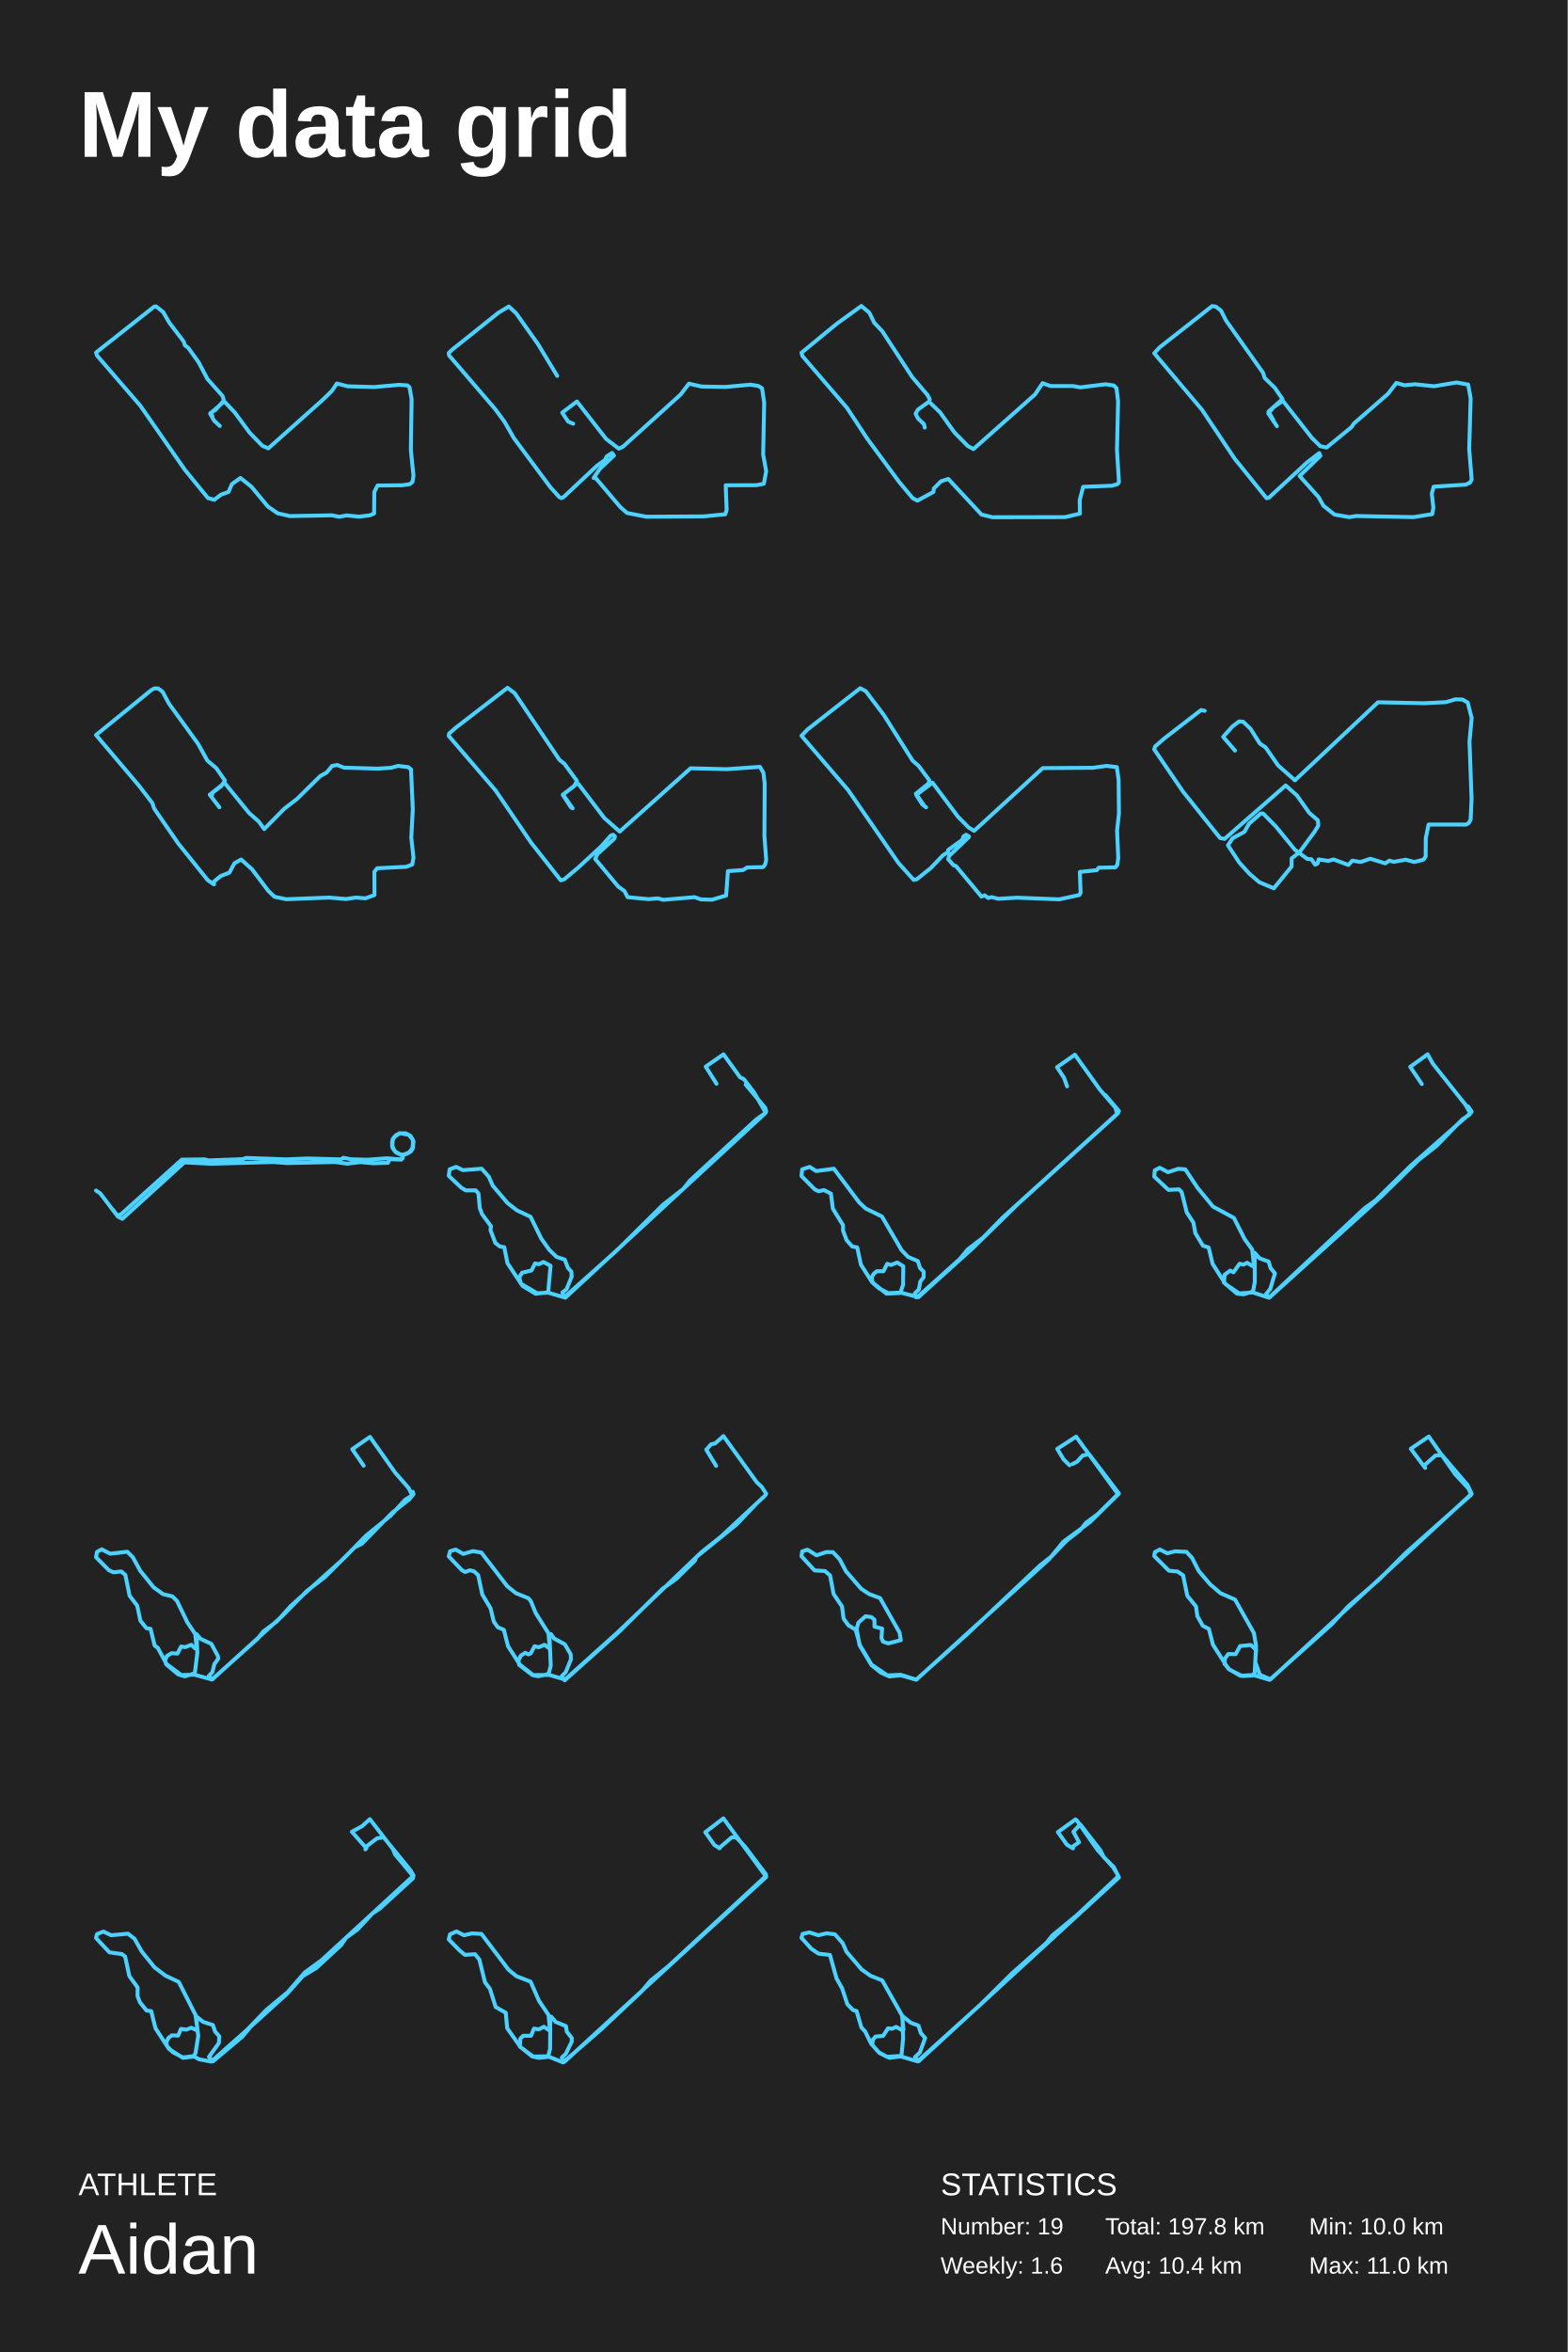
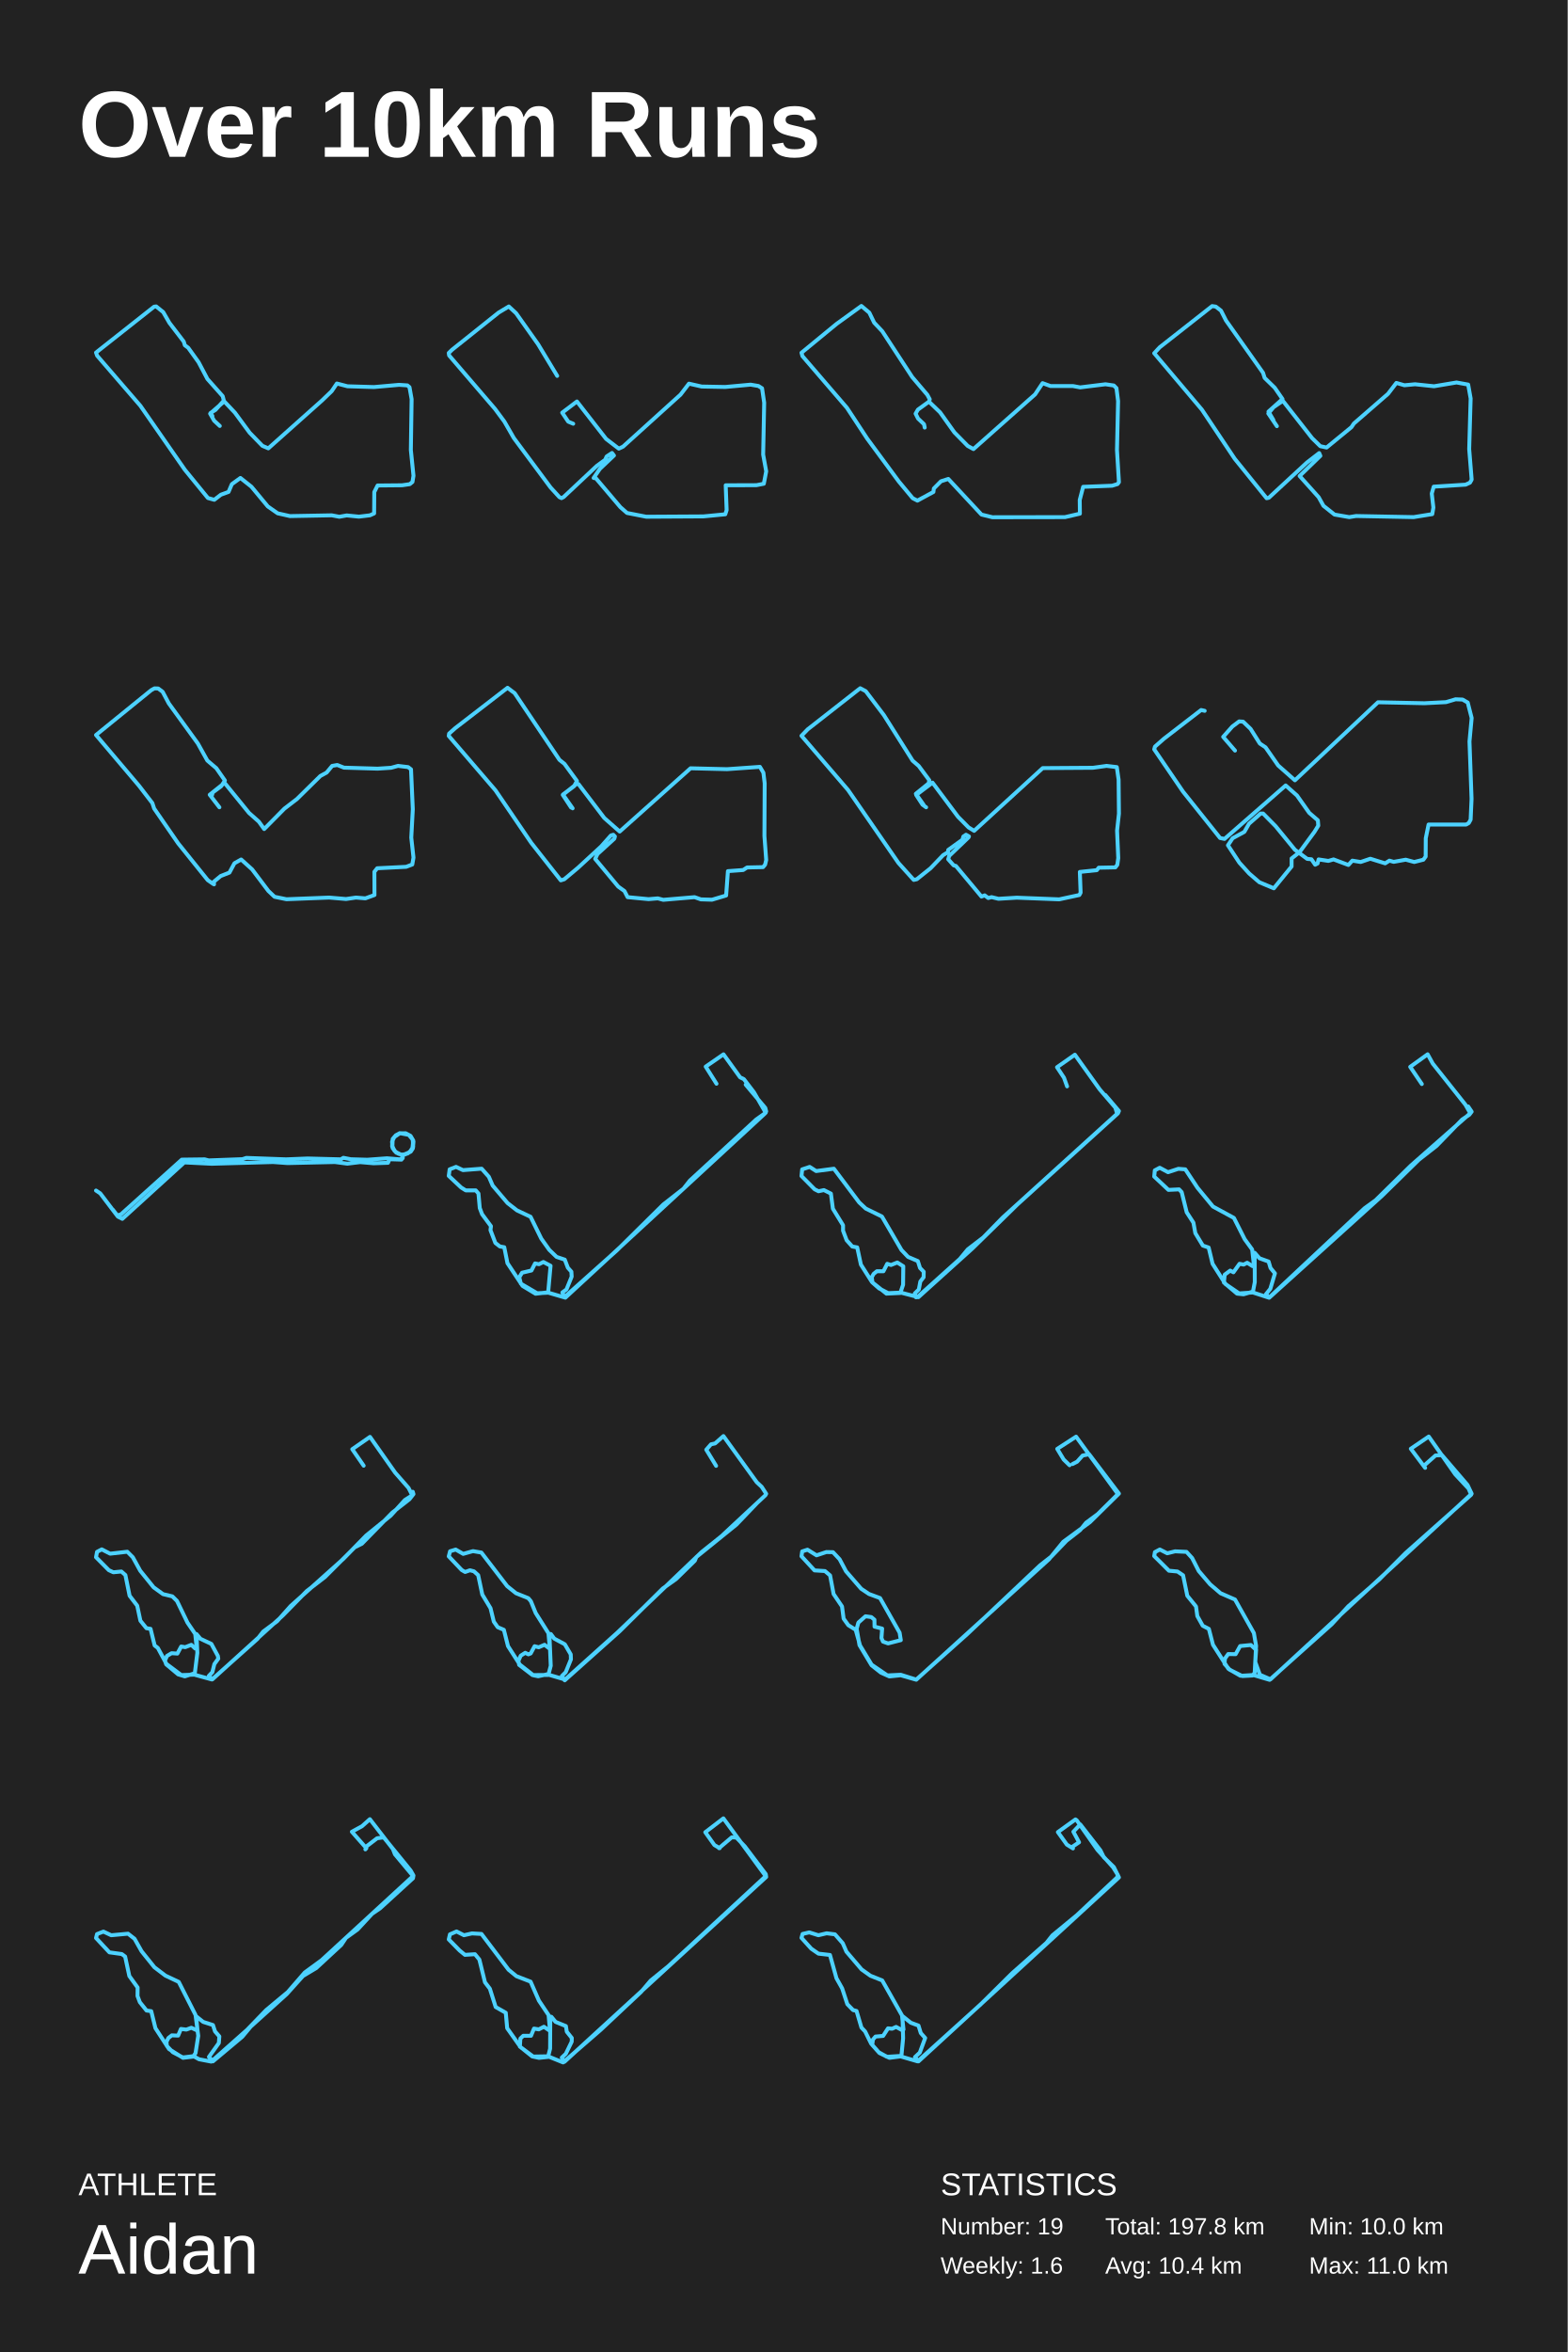
<svg xmlns="http://www.w3.org/2000/svg" baseProfile="full" height="300mm" version="1.1" viewBox="0,0,200,300" width="200mm">
  <defs />
  <rect fill="#222222" height="300" width="200" x="0" y="0" />
-   <text fill="#FFFFFF" style="font-size:12px; font-family:Arial; font-weight:bold;" x="10" y="20">My data grid</text>
+   <text fill="#FFFFFF" style="font-size:12px; font-family:Arial; font-weight:bold;" x="10" y="20">Over 10km Runs</text>
  <text fill="#FFFFFF" style="font-size:4px; font-family:Arial" x="10" y="280">ATHLETE</text>
  <text fill="#FFFFFF" style="font-size:9px; font-family:Arial" x="10" y="290">Aidan</text>
  <text fill="#FFFFFF" style="font-size:4px; font-family:Arial" x="120" y="280">STATISTICS</text>
  <text fill="#FFFFFF" style="font-size:3px; font-family:Arial" x="120" y="285">Number: 19</text>
  <text fill="#FFFFFF" style="font-size:3px; font-family:Arial" x="120" y="290">Weekly: 1.6</text>
  <text fill="#FFFFFF" style="font-size:3px; font-family:Arial" x="141" y="285">Total: 197.8 km</text>
  <text fill="#FFFFFF" style="font-size:3px; font-family:Arial" x="141" y="290">Avg: 10.4 km</text>
  <text fill="#FFFFFF" style="font-size:3px; font-family:Arial" x="167" y="285">Min: 10.0 km</text>
  <text fill="#FFFFFF" style="font-size:3px; font-family:Arial" x="167" y="290">Max: 11.0 km</text>
  <polyline fill="none" points="28.041,54.332 27.316,53.653 26.807,52.763 28.604,51.193 29.967,52.635 31.851,55.195 33.474,56.863 34.232,57.189 41.083,51.08 42.317,49.892 42.977,48.916 44.33,49.27 47.717,49.369 50.91,49.086 51.971,49.157 52.241,49.383 52.512,50.91 52.414,57.401 52.75,60.681 52.62,61.473 52.274,61.756 51.3,61.897 48.172,61.925 47.75,62.76 47.728,65.489 47.198,65.729 45.791,65.899 44.232,65.743 43.291,65.913 42.317,65.729 36.992,65.828 35.422,65.474 34.167,64.598 32.078,62.081 30.671,60.964 29.578,61.756 29.156,62.745 28.182,63.099 27.337,63.749 26.526,63.523 23.582,59.918 17.91,51.759 12.391,45.367 12.25,44.971 19.664,39.116 19.924,39.087 20.822,39.809 21.612,41.18 23.441,43.571 23.582,44.037 24.015,44.362 25.335,46.201 26.461,48.336 28.409,50.528 28.56,51.094 27.489,52.282 26.872,52.664 27.099,53.074" stroke="#4dd2ff" stroke-linecap="round" stroke-linejoin="round" stroke-width="0.5" />
  <polyline fill="none" points="73.128,54.047 72.49,53.779 71.723,52.635 73.603,51.209 77.322,55.982 78.943,57.225 79.483,56.97 86.822,50.333 87.893,48.935 89.514,49.302 92.529,49.359 95.761,49.062 96.756,49.232 97.22,49.528 97.491,51.364 97.361,57.987 97.75,60.119 97.447,61.701 96.507,61.885 92.583,61.899 92.702,65.062 92.529,65.598 89.741,65.867 82.445,65.909 79.991,65.429 79.138,64.68 76.025,61.009 75.733,60.967 76.522,59.809 78.327,58.1 78.078,57.775 77.387,58.227 77.214,58.637 76.133,59.428 71.907,63.395 71.636,63.537 71.366,63.41 70.242,62.181 65.551,55.869 64.351,53.779 63.162,52.169 57.293,45.334 57.25,45.023 57.672,44.613 63.616,39.868 64.913,39.091 65.843,39.953 68.653,43.921 71.085,47.946" stroke="#4dd2ff" stroke-linecap="round" stroke-linejoin="round" stroke-width="0.5" />
  <polyline fill="none" points="117.972,54.539 117.885,54.113 117.124,53.389 116.808,52.764 117.102,52.252 118.515,51.23 119.929,52.593 121.755,55.15 123.462,56.883 124.191,57.281 132.051,50.306 133.008,48.871 134.019,49.241 136.89,49.241 137.803,49.411 141.032,49.013 142.098,49.17 142.435,49.511 142.641,51.159 142.5,57.409 142.75,61.5 142.576,61.741 141.88,61.954 138.184,62.096 137.749,63.772 137.77,65.519 135.868,65.96 126.604,65.974 125.213,65.633 120.983,61.088 120.048,61.386 119.135,62.309 119.081,62.75 117.037,63.858 116.439,63.545 114.677,61.429 110.644,55.96 108.056,52.025 102.37,45.419 102.25,44.993 106.729,41.313 109.893,39.026 110.904,39.879 111.524,41.157 112.557,42.251 116.373,48.09 118.309,50.363 118.613,50.931 118.537,51.187" stroke="#4dd2ff" stroke-linecap="round" stroke-linejoin="round" stroke-width="0.5" />
  <polyline fill="none" points="162.903,54.359 161.807,52.742 162.48,51.934 163.663,51.125 167.397,55.891 168.439,56.912 169.242,57.082 172.412,54.486 172.727,54.018 177.08,50.232 178.143,48.842 179.175,49.14 180.521,49.012 182.952,49.267 185.818,48.785 187.305,49.054 187.62,50.827 187.435,57.28 187.75,61.18 187.533,61.563 186.979,61.818 182.909,62.074 182.659,62.953 182.865,64.74 182.724,65.576 180.347,65.959 172.998,65.818 172.13,65.959 170.252,65.633 168.841,64.513 168.233,63.421 165.801,60.712 168.45,58.145 168.298,57.791 166.735,58.996 161.872,63.492 161.589,63.549 157.519,58.514 153.34,52.26 147.25,45.055 147.945,44.303 154.642,39.041 155.109,39.112 155.771,39.622 156.412,40.885 161.134,47.551 161.34,48.204 162.621,49.452 163.619,50.898 161.828,52.501 162.458,53.579" stroke="#4dd2ff" stroke-linecap="round" stroke-linejoin="round" stroke-width="0.5" />
  <polyline fill="none" points="27.99,102.972 26.755,101.371 28.652,99.856 31.774,103.694 33.02,104.799 33.703,105.748 36.283,103.142 37.888,101.91 40.869,98.978 41.671,98.539 42.376,97.689 43.026,97.575 43.882,97.915 48.175,98.043 49.899,97.93 50.777,97.689 52.067,97.845 52.436,98.128 52.663,103.227 52.468,106.838 52.75,109.388 52.598,110.266 51.818,110.563 48.121,110.747 47.763,111.2 47.774,114.16 46.614,114.585 45.411,114.486 44.143,114.67 41.996,114.486 36.543,114.698 35.026,114.387 34.234,113.636 32.164,110.889 30.766,109.628 29.909,110.11 29.27,111.3 28.153,111.739 27.286,112.461 27.307,112.801 27.177,112.73 26.505,112.263 22.733,107.575 19.665,103.128 19.437,102.434 17.724,100.21 12.25,93.751 19.296,88.028 19.708,87.802 20.185,87.816 20.749,88.241 21.54,89.728 25.237,94.828 26.451,97.009 27.6,97.986 28.695,99.558 28.218,100.281 27.145,101.074 27.026,101.47" stroke="#4dd2ff" stroke-linecap="round" stroke-linejoin="round" stroke-width="0.5" />
  <polyline fill="none" points="72.859,103.002 71.796,101.386 73.554,99.996 73.804,100.01 77.093,104.336 79.058,106.066 88.1,97.996 92.757,98.109 96.947,97.812 97.392,98.563 97.555,99.911 97.522,106.633 97.75,109.696 97.609,110.292 97.348,110.604 95.308,110.646 94.808,110.973 92.865,111.114 92.637,114.22 90.835,114.759 89.413,114.716 88.61,114.433 84.615,114.773 83.921,114.589 82.738,114.688 80.067,114.433 79.666,113.653 78.873,113.086 75.931,109.555 76.225,108.931 78.374,106.973 78.45,106.69 78.244,106.477 77.94,106.562 76.691,107.966 73.75,110.675 71.991,112.15 71.546,112.291 67.779,107.512 63.209,100.804 57.25,93.869 57.293,93.571 58.075,92.876 64.751,87.727 65.663,88.422 71.372,96.918 72.013,97.429 73.608,99.613 73.239,100.279 71.817,101.343 73.055,103.102" stroke="#4dd2ff" stroke-linecap="round" stroke-linejoin="round" stroke-width="0.5" />
  <polyline fill="none" points="118.153,102.972 117.687,102.632 116.885,101.4 118.966,99.827 122.229,104.19 123.562,105.535 124.278,105.974 133.026,97.972 139.444,97.93 141.178,97.689 142.479,97.845 142.707,99.445 142.75,103.779 142.512,105.946 142.663,109.444 142.544,110.308 142.295,110.634 140.17,110.676 139.931,110.988 137.763,111.215 137.861,113.863 137.698,114.16 135.129,114.713 129.72,114.5 127.378,114.642 126.5,114.429 126.077,114.543 125.622,114.203 125.21,114.358 121.947,110.45 121.665,110.379 120.971,109.6 121.091,109.175 123.562,106.81 123.617,106.683 123.237,106.47 122.901,106.697 122.782,107.107 120.971,108.41 120.939,108.694 120.321,109.076 118.717,110.747 116.961,112.149 116.57,112.234 114.619,110.067 108.191,100.762 102.25,93.85 103.041,93.029 109.741,87.787 110.445,88.156 112.754,91.201 116.429,97.023 117.21,97.703 118.565,99.53 118.467,99.927 116.841,101.244 117.828,102.646" stroke="#4dd2ff" stroke-linecap="round" stroke-linejoin="round" stroke-width="0.5" />
  <polyline fill="none" points="157.557,95.738 156.047,93.989 157.213,92.674 158.087,92.016 158.591,92.051 159.544,92.968 160.724,94.838 161.452,95.322 163.068,97.642 165.201,99.528 175.8,89.575 181.722,89.697 184.478,89.558 185.697,89.195 186.584,89.229 187.247,89.61 187.75,91.583 187.472,94.578 187.737,101.9 187.618,104.548 187.379,104.981 187.048,105.171 182.252,105.171 181.894,106.919 181.881,109.256 181.59,109.654 180.424,109.948 179.337,109.654 177.801,109.93 177.257,109.775 176.714,110.121 174.82,109.532 173.588,109.948 172.528,109.775 172.024,110.329 170.13,109.619 169.467,109.809 168.222,109.619 168.09,110.138 167.785,110.294 167.308,109.602 166.765,109.55 165.201,108.39 162.737,105.379 161.147,103.769 160.829,103.769 159.346,105.067 158.75,106.106 157.252,106.919 156.656,107.819 158.114,110.034 159.372,111.419 160.657,112.527 162.512,113.305 164.777,110.519 164.777,109.498 165.784,108.702 167.692,106.106 168.182,105.309 168.129,104.634 167.03,103.682 165.466,101.467 164.022,100.186 156.219,107.006 155.649,106.884 150.92,100.965 147.25,95.582 147.343,95.236 148.482,94.232 153.238,90.562 153.689,90.666" stroke="#4dd2ff" stroke-linecap="round" stroke-linejoin="round" stroke-width="0.5" />
  <polyline fill="none" points="12.25,151.855 12.786,152.211 15.042,155.184 15.606,155.466 23.513,148.268 27.01,148.44 34.841,148.219 36.683,148.354 42.728,148.219 44.308,148.428 45.944,148.231 47.655,148.379 49.497,148.317 49.685,147.863 51.218,147.912 51.406,147.322 52.271,146.954 52.712,146.266 52.656,145.357 52.148,144.755 50.992,144.534 50.325,144.988 50.014,145.627 50.089,146.45 50.55,147.028 51.265,147.31 52.017,147.126 52.6,146.598 52.722,145.468 52.374,144.878 51.753,144.546 50.973,144.571 50.306,145.025 50.052,145.504 50.024,146.241 50.456,146.929 51.152,147.273 51.688,147.249 52.402,146.892 52.675,146.475 52.75,145.59 52.383,144.902 51.744,144.559 50.992,144.546 50.503,144.804 50.099,145.271 50.061,146.192 50.315,146.782 50.823,147.163 51.396,147.322 51.377,147.728 51.011,147.875 49.366,147.74 46.865,147.924 44.759,147.863 43.81,147.679 43.481,147.875 39.259,147.765 36.495,147.875 31.428,147.691 30.939,147.851 26.624,148.01 26.107,147.875 23.193,147.912 15.409,154.913 14.948,155.012 14.403,154.299" stroke="#4dd2ff" stroke-linecap="round" stroke-linejoin="round" stroke-width="0.5" />
  <polyline fill="none" points="91.408,138.232 90.03,136.048 92.302,134.481 94.42,137.415 94.905,137.648 96.193,139.332 97.686,141.933 96.487,142.783 88.014,150.584 87.198,151.618 84.62,153.635 78.699,159.486 72.013,165.453 71.745,164.853 72.268,164.469 72.932,162.836 72.894,162.202 72.447,161.702 72.052,160.669 71.005,160.319 70.074,159.419 69.053,157.985 67.688,155.202 65.952,154.385 64.753,153.452 62.852,151.218 62.367,150.101 61.448,149.068 59.062,149.251 58.181,148.834 57.365,149.151 57.25,149.984 58.832,151.468 59.419,151.835 60.695,151.835 61.04,152.235 61.206,154.085 61.499,154.868 62.635,156.402 62.571,156.902 63.196,158.536 63.77,158.986 64.332,159.086 64.74,161.119 66.667,164.019 68.326,165.019 69.933,164.836 70.24,161.452 69.321,160.969 68.759,161.252 68.262,161.152 67.802,162.052 66.603,162.336 66.246,162.919 66.45,163.736 68.53,164.953 69.959,164.886 72.128,165.519 97.584,142.033 97.75,141.766 97.635,141.316 95.134,138.349" stroke="#4dd2ff" stroke-linecap="round" stroke-linejoin="round" stroke-width="0.5" />
  <polyline fill="none" points="136.136,138.568 135.741,137.471 134.851,136.125 137.128,134.529 140.295,138.95 142.292,141.277 142.521,142.058 127.919,155.302 125.438,157.844 123.467,159.356 122.449,160.586 117.03,165.454 116.852,165.471 116.712,164.972 117.221,164.474 117.412,163.46 117.832,162.912 117.845,162.214 117.374,161.732 117.094,160.852 115.848,160.32 115.008,159.439 112.515,155.169 110.454,154.155 109.615,153.374 106.384,149.07 104.12,149.37 103.293,148.838 102.339,149.154 102.25,150.001 103.929,151.696 104.425,151.945 105.112,151.796 106.002,152.244 106.257,154.172 107.554,156.282 107.554,156.98 108.012,158.193 108.724,158.991 109.36,159.107 109.831,161.3 111.243,163.527 113.087,165.005 114.855,164.922 115.212,163.875 115.237,161.516 114.474,161.034 113.672,161.35 113.189,161.2 112.706,162.148 111.866,162.148 111.459,162.48 111.217,162.912 111.307,163.593 112.159,164.341 113.316,164.939 114.906,164.872 117.17,165.454 124.077,159.223 129.788,153.64 142.623,142.008 142.75,141.709 141.007,139.665" stroke="#4dd2ff" stroke-linecap="round" stroke-linejoin="round" stroke-width="0.5" />
  <polyline fill="none" points="181.392,138.269 179.908,136.079 182.134,134.475 182.787,135.662 186.957,140.91 187.571,141.996 179.985,148.681 175.495,153.093 174.088,154.112 161.897,165.525 159.837,164.857 158.085,164.974 156.345,163.787 154.695,161.197 154.196,159.125 153.454,158.875 152.495,157.287 152.252,155.95 151.395,154.63 150.755,152.057 150.422,151.706 149.066,151.772 147.25,150.068 147.327,149.282 147.954,148.948 149.015,149.516 150.333,149.082 151.216,149.149 152.776,151.505 154.746,153.895 157.42,155.349 158.789,158.056 159.748,159.376 159.965,161.348 159.799,161.498 159.108,161.064 158.661,161.298 158.136,161.197 157.356,162.283 156.946,162.066 156.243,162.584 156.141,163.587 157.816,165.007 158.648,165.091 159.85,164.74 160.081,163.537 160.068,159.794 160.682,160.495 161.846,160.913 162.089,161.732 162.652,162.417 162.063,164.389 161.513,165.074 161.923,165.525 176.301,152.541 181.009,147.929 183.273,146.157 186.535,142.798 187.456,142.18 187.75,141.795 187.302,141.127" stroke="#4dd2ff" stroke-linecap="round" stroke-linejoin="round" stroke-width="0.5" />
  <polyline fill="none" points="46.396,186.951 44.939,184.847 47.202,183.276 50.411,187.836 52.124,189.791 52.597,190.726 51.651,191.327 49.848,193.315 46.716,195.853 43.814,198.826 37.077,204.855 35.351,206.792 33.574,208.112 32.845,209.047 27.041,214.224 24.791,213.606 23.129,213.656 21.237,212.236 20.138,210.199 19.729,209.882 19.205,207.761 18.68,207.677 17.913,206.726 17.504,204.805 16.533,203.536 15.996,200.897 15.484,200.446 14.462,200.546 13.886,200.279 12.25,198.626 12.378,197.941 12.979,197.624 14.053,198.175 16.239,197.924 16.942,198.626 17.888,200.346 19.601,202.467 20.803,203.335 21.991,203.619 22.58,204.204 23.922,206.976 24.906,208.412 25.085,210.149 24.893,210.266 24.408,209.798 23.628,210.099 23.116,210.015 22.631,210.917 21.889,210.867 21.301,211.218 21.045,211.819 21.199,212.286 22.733,213.572 23.577,213.823 24.855,213.422 25.175,210.834 25.072,208.429 25.571,209.03 26.964,209.681 27.795,211.218 27.847,211.568 27.348,212.253 27.092,213.288 26.645,213.756 27.092,214.207 36.08,206.058 39.122,202.951 41.462,201.148 45.259,197.357 46.166,196.906 50.053,192.931 52.239,191.227 52.75,190.576 52.661,190.275" stroke="#4dd2ff" stroke-linecap="round" stroke-linejoin="round" stroke-width="0.5" />
  <polyline fill="none" points="91.359,186.971 90.103,184.912 90.705,184.226 91.231,184.109 92.294,183.172 96.546,189.062 97.174,189.648 97.75,190.535 97.648,190.719 92.025,195.957 89.514,197.965 78.73,208.272 72.095,214.228 69.802,213.559 68.662,213.81 68.06,213.692 66.318,212.32 64.807,209.961 64.282,207.887 63.5,207.552 63.001,206.849 62.578,205.126 61.528,203.386 61.003,200.91 60.465,200.424 59.953,200.29 59.338,200.508 58.902,200.257 57.25,198.517 57.417,197.864 58.134,197.647 59.094,198.199 60.337,197.847 61.413,198.032 64.704,202.315 65.832,203.219 67.407,203.854 67.727,204.239 68.342,205.745 69.969,208.322 70.148,210.313 69.469,209.794 68.726,210.112 68.201,209.978 67.702,210.898 67.407,211.015 67.01,210.815 66.434,211.183 66.139,211.835 66.229,212.354 67.932,213.659 69.956,213.642 70.263,212.471 70.097,208.606 70.276,208.422 70.712,209.008 72.056,209.727 72.812,211.015 72.838,211.651 72.172,213.291 71.685,213.776 72.044,214.328 79.05,208.071 84.557,202.616 86.248,201.412 88.643,199.069 88.835,198.6 93.946,194.467 96.508,191.79" stroke="#4dd2ff" stroke-linecap="round" stroke-linejoin="round" stroke-width="0.5" />
  <polyline fill="none" points="136.452,186.894 135.697,186.159 134.878,184.804 137.284,183.249 142.622,190.574 140.036,193.132 138.564,194.219 137.809,195.156 136.055,196.527 134.148,198.517 132.715,199.637 123.358,208.466 116.893,214.235 114.909,213.616 113.207,213.7 111.197,212.329 109.725,209.887 109.162,207.881 108.228,207.296 107.626,206.46 107.421,204.905 106.346,203.316 105.898,200.942 105.245,200.39 103.914,200.306 102.25,198.5 102.34,197.881 103.018,197.664 104.17,198.383 105.424,197.965 106.269,197.982 107.114,198.885 107.933,200.423 109.866,202.647 110.865,203.316 112.273,203.834 114.769,208.249 114.922,209.202 113.297,209.62 112.644,209.386 112.452,208.934 112.541,207.73 111.569,207.48 111.556,206.593 111.159,206.259 110.417,206.159 109.508,206.961 109.29,207.747 109.649,209.837 111.197,212.412 112.388,213.349 113.463,213.833 114.909,213.683 116.893,214.251 133.828,198.885 135.646,196.661 139.051,194.152 142.75,190.507 138.948,185.49 138.116,185.657 137.412,186.443 136.823,186.744" stroke="#4dd2ff" stroke-linecap="round" stroke-linejoin="round" stroke-width="0.5" />
  <polyline fill="none" points="181.814,187.228 179.985,184.788 182.275,183.233 185.665,188.063 187.353,189.869 187.686,190.654 179.32,198.091 175.956,201.467 172.016,204.876 169.892,207.182 161.974,214.267 159.889,213.648 158.251,213.749 156.716,212.863 154.746,209.789 154.222,207.767 153.441,207.366 152.751,206.129 152.584,204.909 151.471,203.539 150.934,200.932 150.218,200.447 149.13,200.347 147.25,198.475 147.34,197.974 147.966,197.64 148.913,198.124 149.911,197.874 151.369,197.941 152.085,198.726 152.93,200.38 154.388,202.085 155.718,203.221 157.56,204.023 159.965,208.301 160.247,209.922 160.068,213.364 159.799,213.715 158.494,213.782 156.883,212.98 156.217,212.228 156.281,211.543 156.691,210.975 157.637,210.992 158.213,209.956 159.582,209.822 160.247,210.44 160.145,211.994 160.733,213.615 162.089,214.2 187.75,190.52 187.226,189.417 183.964,185.607 183.145,185.64 181.712,186.91" stroke="#4dd2ff" stroke-linecap="round" stroke-linejoin="round" stroke-width="0.5" />
  <polyline fill="none" points="46.612,235.89 46.74,235.74 44.89,233.64 46.179,232.939 47.187,232.039 50.121,235.84 50.389,236.524 52.699,239.291 41.024,250.026 38.88,251.593 36.711,254.094 33.967,256.377 31.517,258.911 26.949,262.961 25.393,262.661 24.767,262.311 23.338,262.478 21.565,261.361 19.829,258.694 19.293,256.527 18.694,256.444 17.839,255.377 17.545,254.594 17.558,253.51 16.499,252.043 15.963,249.56 15.542,249.243 13.96,249.026 12.25,247.193 12.378,246.693 13.194,246.376 14.19,246.843 16.333,246.643 17.163,247.293 18.069,248.893 19.702,250.927 21.105,251.993 22.802,252.793 24.946,257.011 25.291,259.677 24.946,261.878 24.691,262.261 23.326,262.428 22.05,261.761 21.297,260.978 21.233,260.444 21.488,259.944 21.922,259.611 22.726,259.644 23.083,258.794 23.772,258.877 24.41,258.644 25.201,259.011 25.023,257.177 25.916,257.894 27.166,258.294 27.434,259.111 27.983,259.744 27.919,260.594 26.656,262.361 27.166,262.928 30.905,259.794 31.99,258.494 36.583,254.344 38.65,252.043 40.347,251.027 43.537,248.076 44.137,247.176 45.617,246.109 47.467,244.109 48.488,243.409 52.686,239.574 52.75,239.224 52.393,238.591 48.948,234.356 48.105,234.473 46.651,235.59" stroke="#4dd2ff" stroke-linecap="round" stroke-linejoin="round" stroke-width="0.5" />
  <polyline fill="none" points="91.815,235.736 91.138,235.336 89.977,233.702 92.287,231.934 97.686,239.305 85.241,250.811 83.008,252.628 81.795,254.062 76.626,258.914 71.839,263.066 70.065,262.349 68.763,262.482 67.895,262.299 66.415,261.115 64.704,258.698 64.525,256.73 63.236,255.997 62.496,253.662 61.871,252.845 61.156,249.944 60.594,249.26 59.318,249.344 58.641,248.793 57.25,247.376 57.403,246.726 58.246,246.359 59.19,246.842 60.211,246.609 61.424,246.676 64.883,251.244 65.878,252.062 67.691,252.762 68.75,255.18 69.988,257.03 70.167,259.048 69.389,258.514 68.738,258.848 68.125,258.748 67.742,259.665 66.759,259.665 66.389,260.015 66.325,261.048 68.023,262.316 69.937,262.282 70.18,261.315 70.205,257.214 70.346,257.247 70.882,257.897 72.197,258.431 72.311,259.148 72.95,259.948 72.937,260.415 72.184,261.965 71.673,262.449 72.018,262.982 97.75,239.405 97.699,239.055 95.031,235.52 93.946,234.386 93.359,234.352 91.725,235.736" stroke="#4dd2ff" stroke-linecap="round" stroke-linejoin="round" stroke-width="0.5" />
  <polyline fill="none" points="136.886,235.768 136.108,235.285 134.961,233.686 137.205,232.07 137.358,232.17 140.022,235.968 142.011,238.183 142.61,239.149 142.521,239.465 137.37,244.295 134.26,246.86 133.508,247.809 129.123,251.689 125.12,255.653 117.063,262.93 114.896,262.297 113.468,262.48 112.193,261.864 111.135,260.665 110.37,259.116 109.899,258.617 109.274,256.502 108.828,256.385 108.101,255.636 107.438,253.621 106.712,252.322 105.883,249.358 104.417,249.191 103.499,248.559 102.25,247.176 102.39,246.677 103.244,246.477 104.404,246.843 105.462,246.593 106.521,246.727 107.515,247.859 107.987,248.942 109.924,251.206 111.046,252.006 112.55,252.605 115.074,257.068 115.266,258.867 115.176,259 114.322,258.534 113.812,258.767 113.29,258.717 112.665,259.683 111.696,259.766 111.365,260.149 111.275,260.832 112.104,261.764 113.149,262.347 114.998,262.23 115.215,259.999 115.138,257.151 116.196,258.001 117.178,258.367 117.471,259.316 118.032,259.949 117.343,261.814 116.732,262.38 117.178,262.93 142.75,239.465 142.1,238.15 140.825,236.9 140.392,236.018 137.817,232.703 136.937,233.636 137.664,234.985 136.822,235.551" stroke="#4dd2ff" stroke-linecap="round" stroke-linejoin="round" stroke-width="0.5" />
</svg>
